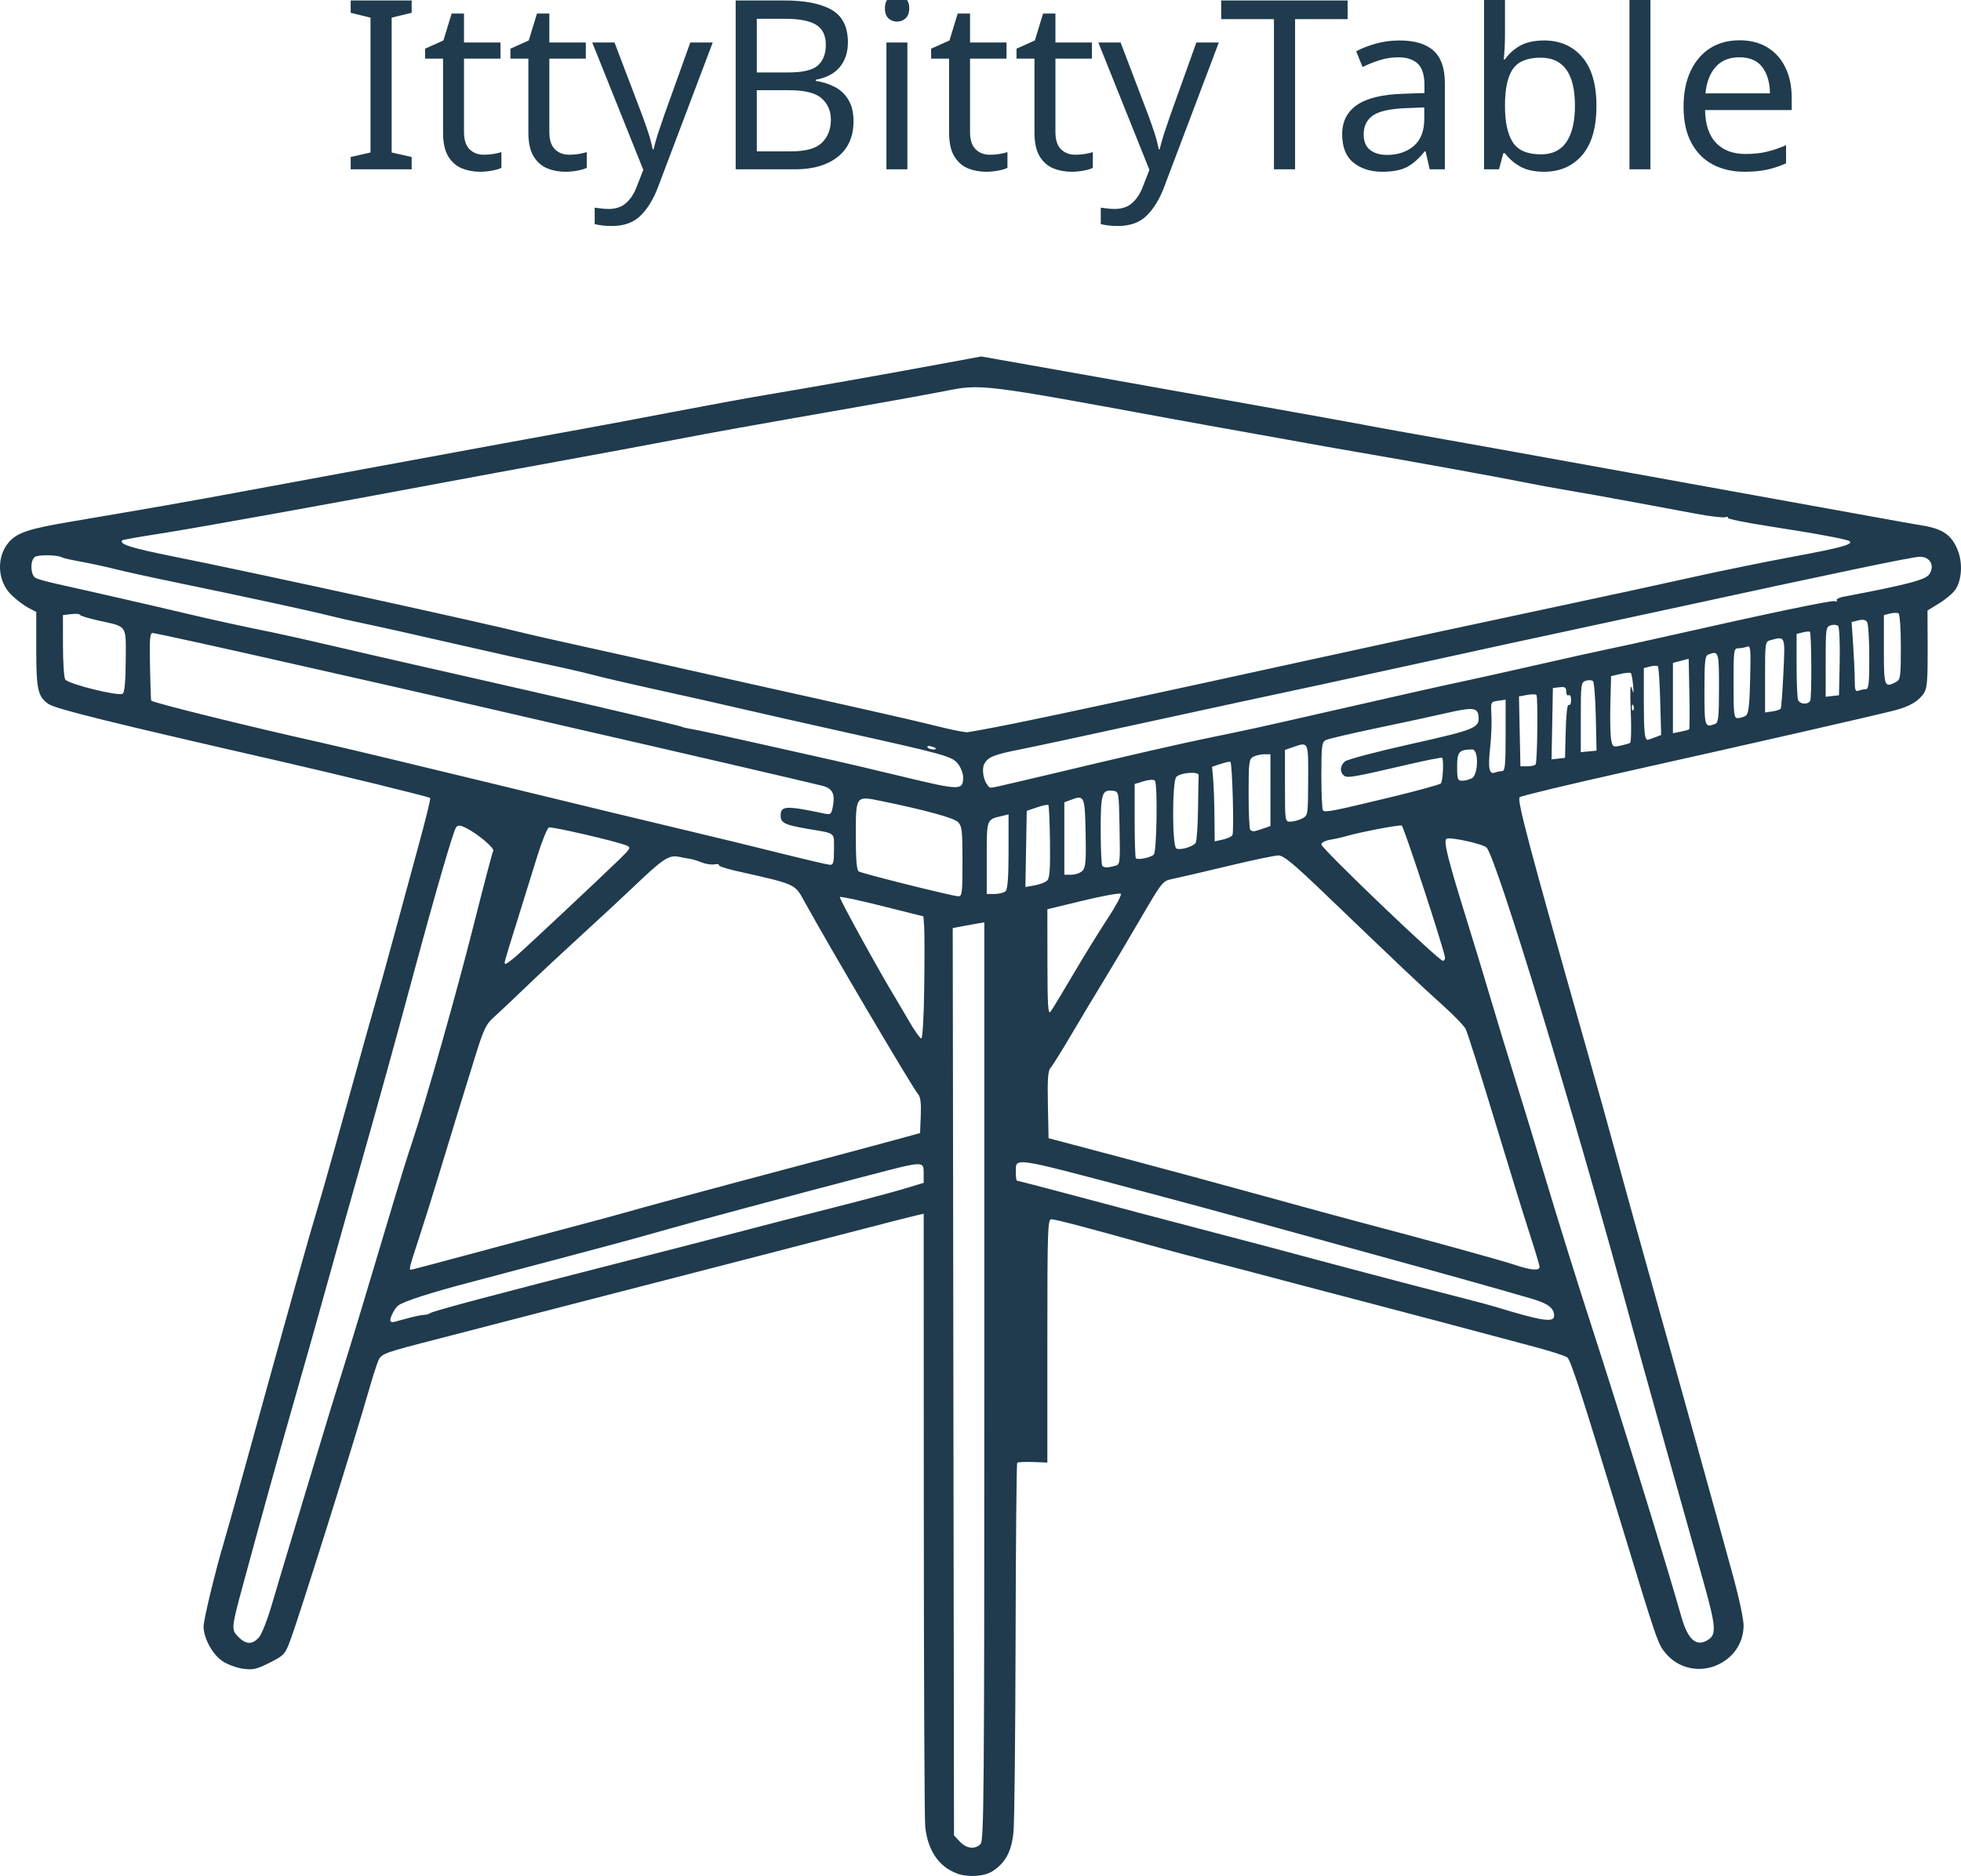
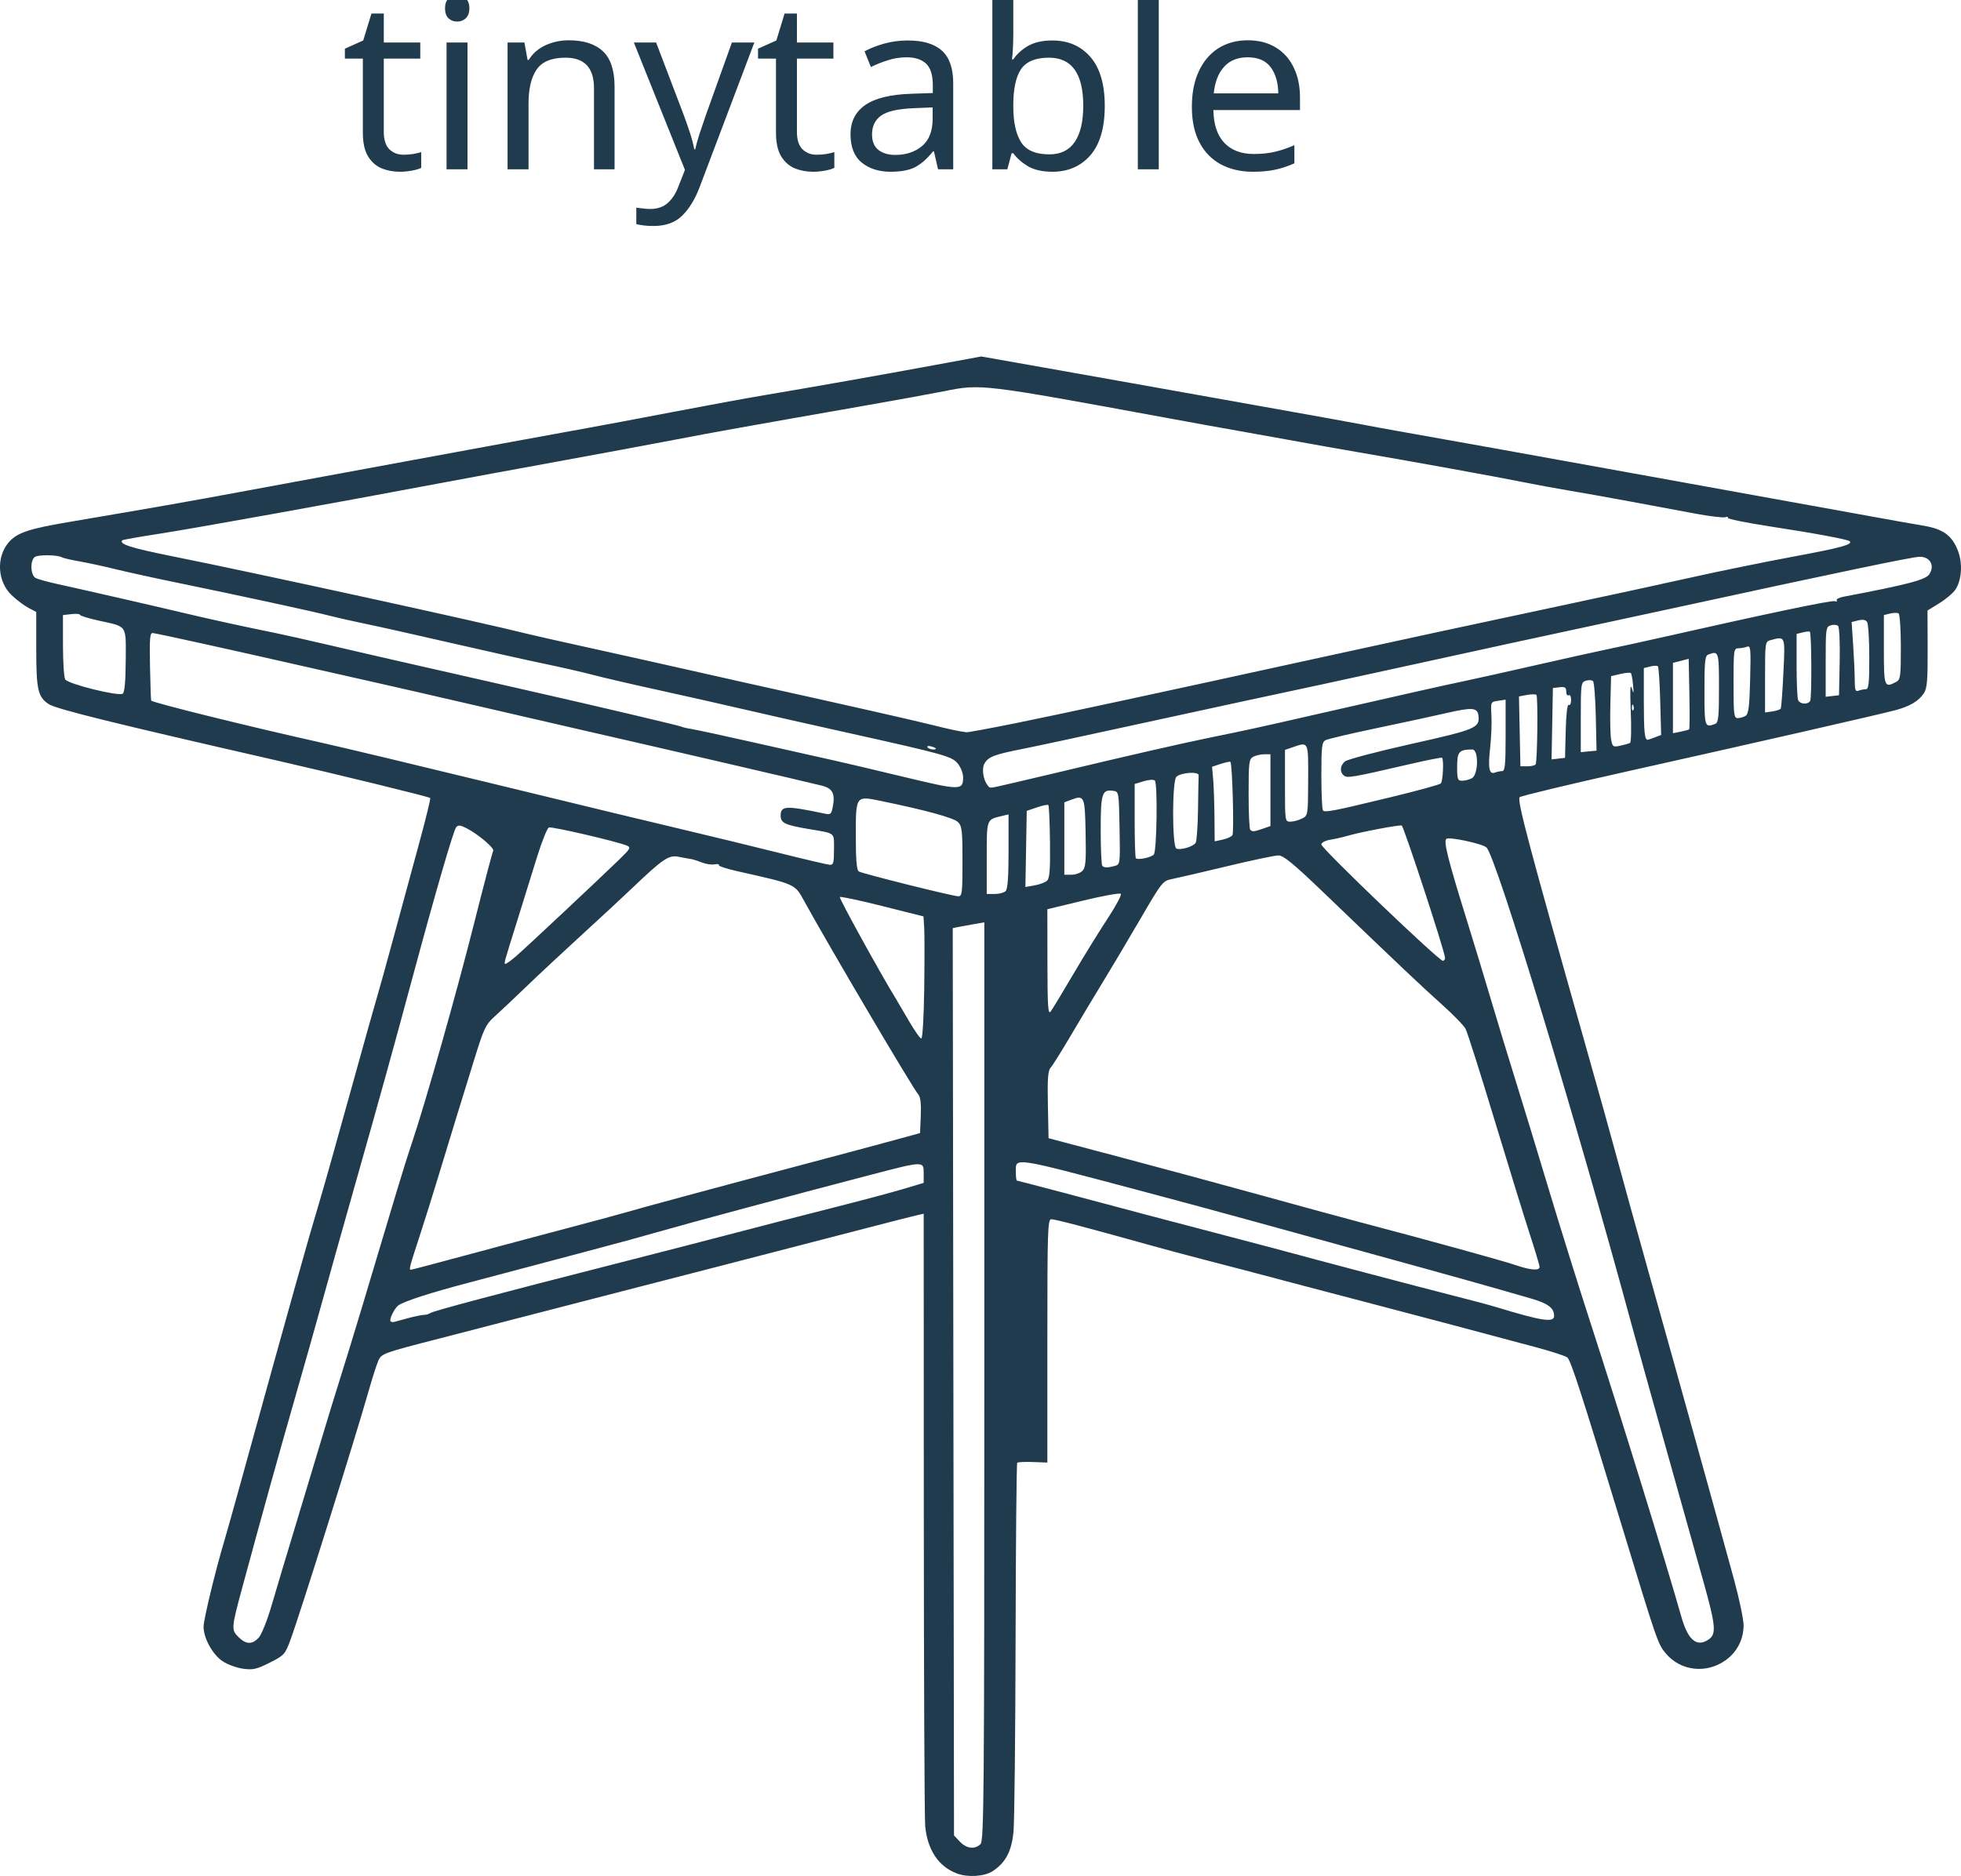
<svg xmlns="http://www.w3.org/2000/svg" width="163.815mm" height="156.729mm" viewBox="0 0 163.815 156.729" version="1.1" id="svg975">
  <defs id="defs972" />
  <g id="layer1" transform="translate(-23.12246,-65.77499)">
    <path style="fill:#1f3b4d;fill-opacity:1;stroke-width:0.202" d="m 103.051,222.295 c -1.516,-0.558 -2.448,-1.949 -2.641,-3.943 -0.059,-0.609 -0.111,-12.371 -0.116,-26.138 l -0.009,-25.031 -0.557,0.122 c -0.306,0.067 -2.152,0.538 -4.102,1.046 -1.95,0.508 -4.912,1.276 -6.583,1.705 -1.671,0.429 -4.269,1.102 -5.773,1.494 -1.504,0.392 -5.013,1.297 -7.798,2.011 -2.785,0.714 -6.841,1.761 -9.013,2.328 -2.172,0.567 -5.18,1.346 -6.684,1.732 -4.612,1.184 -4.777,1.243 -5.042,1.823 -0.133,0.289 -0.502,1.441 -0.82,2.56 -1.153,4.05 -5.756,18.706 -6.532,20.796 -0.444,1.196 -0.522,1.282 -1.728,1.89 -1.088,0.548 -1.396,0.619 -2.223,0.506 -0.528,-0.072 -1.293,-0.35 -1.701,-0.618 -0.841,-0.553 -1.601,-1.928 -1.601,-2.895 0,-0.588 0.999,-4.721 1.735,-7.178 0.166,-0.553 0.714,-2.501 1.219,-4.327 4.488,-16.249 5.747,-20.739 6.771,-24.15 0.316,-1.052 1.451,-5.082 2.523,-8.956 1.072,-3.874 2.075,-7.451 2.229,-7.95 0.154,-0.498 0.795,-2.807 1.424,-5.132 0.629,-2.324 1.588,-5.854 2.13,-7.843 0.542,-1.989 0.948,-3.654 0.902,-3.7 -0.109,-0.108 -7.723,-1.97 -12.811,-3.133 -13.635,-3.115 -18.419,-4.297 -19.046,-4.704 -0.911,-0.592 -1.053,-1.208 -1.053,-4.569 v -3.139 l -0.655,-0.343 c -0.36,-0.189 -0.99,-0.663 -1.399,-1.055 -1.191,-1.14 -1.309,-3.161 -0.259,-4.402 0.688,-0.812 1.667,-1.144 5.092,-1.723 6.84,-1.158 10.109,-1.732 14.235,-2.5 2.395,-0.446 7.089,-1.313 10.431,-1.927 3.342,-0.614 8.492,-1.563 11.444,-2.109 2.952,-0.546 6.188,-1.137 7.191,-1.314 1.003,-0.177 4.147,-0.768 6.988,-1.313 2.841,-0.545 6.304,-1.181 7.697,-1.414 3.653,-0.61 9.836,-1.703 14.302,-2.529 l 3.871,-0.715 5.244,0.927 c 2.884,0.51 6.246,1.107 7.472,1.328 1.225,0.221 5.783,1.034 10.127,1.808 4.345,0.773 8.355,1.496 8.912,1.607 0.946,0.188 3.111,0.577 11.14,2.005 1.782,0.317 6.75,1.214 11.039,1.994 4.289,0.78 9.849,1.786 12.356,2.236 2.507,0.45 6.016,1.085 7.798,1.411 1.782,0.326 3.861,0.696 4.62,0.822 1.648,0.274 2.394,0.816 2.887,2.099 0.404,1.051 0.315,2.441 -0.207,3.233 -0.19,0.289 -0.795,0.802 -1.342,1.14 l -0.996,0.615 0.013,3.206 c 0.01,2.594 -0.048,3.299 -0.306,3.69 -0.444,0.674 -1.181,1.113 -2.405,1.436 -1.489,0.392 -11.893,2.767 -22.288,5.087 -4.887,1.091 -8.974,2.071 -9.082,2.178 -0.239,0.238 0.747,3.954 5.513,20.769 1.02,3.597 2.206,7.854 2.637,9.459 0.431,1.605 1.61,5.862 2.621,9.459 2.146,7.638 5.949,21.326 7.13,25.66 0.452,1.66 0.815,3.406 0.806,3.879 -0.023,1.176 -0.555,2.196 -1.5,2.877 -1.613,1.161 -3.777,0.909 -5.016,-0.583 -0.649,-0.781 -0.713,-0.968 -3.645,-10.6 -3.42,-11.234 -4.281,-13.893 -4.573,-14.115 -0.165,-0.126 -1.322,-0.502 -2.572,-0.837 -6.148,-1.647 -10.314,-2.753 -13.817,-3.667 -2.117,-0.552 -4.669,-1.222 -5.671,-1.488 -4.577,-1.215 -6.029,-1.596 -8.203,-2.154 -1.281,-0.329 -3.423,-0.904 -4.76,-1.277 -5.039,-1.408 -7.754,-2.121 -8.075,-2.121 -0.302,0 -0.331,0.889 -0.331,10.165 v 10.165 l -1.205,-0.045 c -0.663,-0.025 -1.253,0.003 -1.312,0.061 -0.059,0.058 -0.12,6.667 -0.137,14.685 -0.017,8.018 -0.095,15.275 -0.173,16.126 -0.152,1.642 -0.659,2.605 -1.747,3.313 -0.685,0.446 -2.059,0.534 -2.99,0.191 z m 1.98,-2.448 c 0.287,-0.285 0.318,-4.071 0.318,-38.663 v -38.347 l -0.76,0.13 c -0.418,0.071 -1.011,0.179 -1.319,0.24 l -0.559,0.11 0.053,37.904 0.053,37.904 0.491,0.519 c 0.556,0.588 1.252,0.67 1.723,0.203 z M 44.734,202.603 c 0.233,-0.25 0.712,-1.445 1.068,-2.667 0.355,-1.218 1.369,-4.602 2.254,-7.521 0.885,-2.919 1.825,-6.043 2.09,-6.943 0.265,-0.9 0.936,-3.085 1.492,-4.856 0.89,-2.834 1.893,-6.156 4.62,-15.295 0.396,-1.328 0.979,-3.185 1.296,-4.126 1.138,-3.387 3.716,-12.493 5.169,-18.26 0.815,-3.236 1.535,-5.968 1.6,-6.073 0.134,-0.215 -1.287,-1.416 -2.247,-1.9 -0.509,-0.257 -0.681,-0.27 -0.85,-0.068 -0.222,0.266 -1.75,5.522 -3.579,12.314 -1.659,6.163 -2.794,10.257 -4.852,17.509 -1.037,3.653 -2.271,8.045 -2.743,9.761 -0.472,1.716 -1.521,5.429 -2.332,8.251 -1.323,4.606 -2.695,9.543 -4.362,15.698 -0.911,3.362 -0.923,3.517 -0.321,4.115 0.638,0.634 1.147,0.652 1.698,0.061 z m 121.132,0.14 c 0.648,-0.451 0.584,-1.145 -0.447,-4.831 -0.494,-1.764 -1.914,-6.83 -3.156,-11.258 -1.242,-4.428 -2.516,-9.001 -2.831,-10.163 -4.717,-17.402 -11.31,-39.09 -12.13,-39.905 -0.32,-0.318 -3.14,-0.924 -3.359,-0.721 -0.239,0.221 0.135,1.715 1.645,6.57 0.61,1.962 1.552,5.061 2.092,6.887 0.541,1.826 1.451,4.815 2.022,6.641 0.571,1.826 1.814,5.902 2.762,9.056 0.948,3.155 2.532,8.226 3.52,11.27 2.426,7.471 6.351,20.171 7.6,24.589 0.55,1.944 1.294,2.553 2.283,1.864 z M 57.345,175.871 c 0.501,-0.132 1.048,-0.241 1.215,-0.241 0.167,1.1e-4 0.395,-0.067 0.506,-0.15 0.23,-0.171 5.613,-1.603 15.495,-4.123 3.732,-0.952 8.289,-2.127 10.127,-2.612 1.838,-0.485 5.347,-1.389 7.798,-2.009 2.451,-0.62 5.208,-1.354 6.127,-1.631 l 1.671,-0.503 v -0.799 c 0,-1.032 0.021,-1.033 -4.438,0.131 -6.639,1.732 -15.511,4.116 -18.044,4.849 -0.947,0.274 -2.907,0.811 -4.355,1.195 -1.448,0.384 -3.772,1.001 -5.165,1.373 -1.393,0.371 -4.081,1.083 -5.975,1.582 -3.201,0.843 -5.361,1.538 -5.894,1.897 -0.271,0.183 -0.689,0.944 -0.689,1.257 0,0.125 0.16,0.182 0.354,0.126 0.195,-0.056 0.765,-0.211 1.266,-0.343 z m 95.603,-0.147 c 0,-0.667 -0.494,-1.041 -1.924,-1.458 -3.039,-0.885 -7.132,-2.033 -12.862,-3.606 -3.286,-0.902 -7.889,-2.171 -10.229,-2.82 -2.339,-0.649 -6.715,-1.831 -9.722,-2.629 -10.672,-2.828 -10.229,-2.763 -10.229,-1.497 0,0.385 0.04,0.701 0.089,0.701 0.08,0 7.087,1.848 10.747,2.835 0.78,0.21 3.15,0.832 5.266,1.383 2.117,0.55 4.486,1.173 5.266,1.384 4.476,1.211 11.968,3.191 14.685,3.88 1.727,0.438 3.55,0.922 4.051,1.076 3.807,1.164 4.861,1.327 4.861,0.751 z m -90.985,-5.051 c 2.417,-0.654 6.173,-1.657 8.345,-2.23 2.172,-0.573 4.36,-1.162 4.861,-1.31 1.386,-0.409 7.704,-2.115 14.584,-3.94 3.398,-0.901 7.089,-1.889 8.203,-2.195 l 2.025,-0.556 0.06,-1.459 c 0.042,-1.029 -0.023,-1.556 -0.222,-1.787 -0.472,-0.548 -7.468,-12.408 -9.48,-16.071 -0.838,-1.526 -0.659,-1.445 -5.695,-2.579 -0.86,-0.194 -1.524,-0.417 -1.475,-0.496 0.049,-0.079 -0.113,-0.105 -0.361,-0.058 -0.248,0.047 -0.723,-0.024 -1.057,-0.158 -0.334,-0.134 -0.744,-0.264 -0.911,-0.288 -0.167,-0.024 -0.625,-0.108 -1.018,-0.187 -0.83,-0.166 -1.312,0.157 -3.843,2.573 -0.836,0.798 -2.75,2.573 -4.254,3.946 -1.504,1.373 -3.6,3.33 -4.659,4.349 -1.058,1.019 -2.266,2.158 -2.684,2.531 -0.672,0.599 -0.858,0.995 -1.598,3.393 -0.461,1.493 -1.147,3.711 -1.524,4.929 -0.377,1.218 -1.052,3.429 -1.499,4.915 -0.447,1.486 -1.174,3.803 -1.615,5.15 -0.831,2.539 -0.876,2.715 -0.69,2.715 0.061,0 2.089,-0.535 4.507,-1.189 z m 89.77,0.955 c 0,-0.129 -0.358,-1.329 -0.795,-2.667 -0.437,-1.338 -1.767,-5.646 -2.956,-9.573 -1.189,-3.927 -2.281,-7.369 -2.428,-7.648 -0.147,-0.279 -1.026,-1.186 -1.955,-2.017 -1.675,-1.498 -3.504,-3.228 -9.845,-9.316 -2.575,-2.472 -3.411,-3.162 -3.834,-3.162 -0.297,0 -2.233,0.407 -4.302,0.905 -2.069,0.498 -4.127,0.977 -4.572,1.064 -0.794,0.156 -0.848,0.224 -2.682,3.371 -1.029,1.767 -2.426,4.118 -3.104,5.225 -0.678,1.107 -1.873,3.099 -2.655,4.428 -0.782,1.328 -1.553,2.561 -1.713,2.739 -0.228,0.255 -0.278,0.917 -0.233,3.109 l 0.057,2.785 6.178,1.636 c 3.398,0.9 8.73,2.343 11.849,3.206 3.119,0.863 6.811,1.868 8.203,2.234 5.184,1.359 11.682,3.152 12.761,3.519 1.282,0.437 2.026,0.496 2.026,0.159 z m -51.405,-23.262 c 0.032,-2.297 0.031,-4.592 -0.002,-5.101 l -0.06,-0.925 -3.438,-0.865 c -1.891,-0.476 -3.488,-0.815 -3.549,-0.755 -0.087,0.086 3.447,6.5 4.684,8.501 0.137,0.221 0.628,1.059 1.093,1.862 0.464,0.802 0.927,1.459 1.03,1.459 0.105,0 0.211,-1.819 0.244,-4.176 z m 12.427,-1.155 c 0.884,-1.507 2.181,-3.61 2.882,-4.673 0.701,-1.063 1.202,-2.002 1.114,-2.087 -0.088,-0.085 -1.505,0.171 -3.148,0.568 l -2.988,0.723 0.006,4.444 c 0.005,3.656 0.052,4.384 0.266,4.105 0.143,-0.187 0.983,-1.573 1.867,-3.08 z m -46.525,-1.543 c 0.8,-0.691 6.997,-6.499 8.635,-8.093 0.929,-0.905 0.979,-1 0.608,-1.156 -0.818,-0.344 -6.246,-1.604 -6.497,-1.509 -0.142,0.054 -0.59,1.168 -0.994,2.475 -0.404,1.307 -1.131,3.645 -1.615,5.194 -1.197,3.831 -1.167,3.723 -1.011,3.723 0.076,0 0.47,-0.286 0.874,-0.635 z m 77.608,0.127 c -0.098,-0.762 -3.431,-10.929 -3.621,-11.045 -0.144,-0.089 -3.508,0.552 -4.588,0.873 -0.334,0.1 -0.949,0.238 -1.367,0.308 -0.433,0.072 -0.76,0.242 -0.76,0.394 0,0.338 9.904,9.817 10.166,9.73 0.107,-0.035 0.183,-0.153 0.169,-0.261 z m -40.312,-8.045 c 0,-2.577 -0.044,-2.962 -0.377,-3.292 -0.355,-0.353 -2.713,-0.999 -6.443,-1.765 -2.113,-0.434 -2.092,-0.464 -2.092,2.957 0,1.961 0.072,2.825 0.245,2.932 0.301,0.185 7.819,2.063 8.312,2.077 0.322,0.009 0.354,-0.259 0.354,-2.908 z m 3.605,2.475 c 0.168,-0.167 0.243,-1.195 0.243,-3.325 v -3.083 l -0.557,0.132 c -1.298,0.308 -1.266,0.219 -1.266,3.505 v 3.012 h 0.668 c 0.368,0 0.778,-0.109 0.911,-0.241 z m 3.46,-0.872 c 0.217,-0.203 0.272,-0.931 0.244,-3.24 -0.02,-1.638 -0.081,-3.022 -0.136,-3.077 -0.055,-0.054 -0.483,0.033 -0.953,0.194 l -0.853,0.293 -0.056,3.18 -0.056,3.18 0.765,-0.134 c 0.421,-0.074 0.891,-0.252 1.045,-0.396 z m 2.952,-0.818 c 0.272,-0.27 0.315,-0.778 0.268,-3.167 -0.061,-3.103 -0.101,-3.192 -1.237,-2.763 l -0.541,0.204 v 3.024 3.024 h 0.593 c 0.326,0 0.739,-0.145 0.917,-0.322 z m 2.698,-0.41 c 0.457,-0.122 0.46,-0.149 0.405,-3.167 -0.055,-3.007 -0.061,-3.045 -0.523,-3.11 -0.946,-0.133 -1.052,0.198 -1.052,3.277 0,1.573 0.061,2.92 0.135,2.994 0.166,0.164 0.434,0.166 1.035,0.006 z M 92.791,136.747 c 0,-1.469 0.195,-1.316 -2.197,-1.722 -1.896,-0.322 -2.259,-0.499 -2.259,-1.1 0,-0.838 0.426,-0.858 3.683,-0.172 0.493,0.104 0.556,0.048 0.678,-0.593 0.201,-1.065 -0.025,-1.511 -0.879,-1.734 -0.952,-0.248 -14.428,-3.374 -20.496,-4.755 -0.724,-0.165 -4.279,-0.986 -7.899,-1.824 -3.621,-0.838 -7.312,-1.686 -8.203,-1.884 -0.891,-0.198 -4.036,-0.909 -6.988,-1.58 -6.066,-1.38 -11.908,-2.666 -12.343,-2.718 -0.243,-0.029 -0.282,0.429 -0.235,2.783 0.031,1.55 0.075,2.837 0.098,2.861 0.188,0.191 8.096,2.148 14.1,3.489 2,0.447 8.118,1.91 15.09,3.608 7.11,1.732 12.462,3.024 16.001,3.861 1.894,0.448 5.175,1.247 7.292,1.776 2.117,0.529 4.008,0.972 4.203,0.985 0.304,0.02 0.354,-0.164 0.354,-1.281 z m 26.72,0.418 c 0.249,-0.299 0.325,-5.932 0.083,-6.172 -0.102,-0.102 -0.499,-0.079 -0.932,0.053 l -0.754,0.23 v 3.052 c 0,1.679 0.045,3.097 0.1,3.152 0.172,0.171 1.295,-0.064 1.504,-0.315 z m 3.493,-0.972 c 0.09,-0.14 0.178,-1.41 0.197,-2.821 0.018,-1.411 0.043,-2.679 0.054,-2.818 0.028,-0.344 -1.495,-0.241 -1.865,0.126 -0.355,0.353 -0.359,5.765 -0.004,5.983 0.292,0.179 1.411,-0.146 1.618,-0.471 z m 3.068,-0.633 c 0.153,-0.21 -0.003,-5.969 -0.165,-6.131 -0.04,-0.04 -0.402,0.035 -0.803,0.167 l -0.73,0.239 0.091,1.038 c 0.05,0.571 0.099,1.974 0.109,3.117 l 0.018,2.079 0.658,-0.142 c 0.362,-0.078 0.732,-0.244 0.823,-0.368 z m 2.54,-0.548 0.638,-0.221 v -2.999 -2.999 h -0.52 c -0.286,0 -0.696,0.094 -0.911,0.208 -0.359,0.191 -0.392,0.447 -0.392,3.086 0,1.583 0.061,2.938 0.135,3.012 0.182,0.181 0.306,0.171 1.05,-0.087 z m 3.271,-0.845 c 0.505,-0.254 0.506,-0.265 0.519,-3.217 0.015,-3.273 0.045,-3.207 -1.299,-2.742 l -0.638,0.221 v 2.999 c 0,2.977 0.003,2.999 0.456,2.996 0.251,-0.002 0.684,-0.118 0.962,-0.258 z m 7.381,-1.778 c 2.221,-0.537 4.12,-1.057 4.22,-1.156 0.174,-0.173 0.262,-1.991 0.104,-2.148 -0.043,-0.042 -1.258,0.197 -2.701,0.532 -4.809,1.116 -5.217,1.186 -5.5,0.953 -0.368,-0.303 -0.327,-0.829 0.092,-1.182 0.195,-0.164 2.679,-0.819 5.519,-1.454 5.43,-1.214 5.749,-1.347 5.629,-2.36 -0.081,-0.687 -0.509,-0.723 -2.675,-0.223 -1.012,0.234 -3.618,0.797 -5.79,1.251 -2.172,0.454 -4.109,0.91 -4.304,1.012 -0.311,0.163 -0.354,0.523 -0.354,2.963 0,1.527 0.062,2.838 0.137,2.913 0.183,0.182 0.871,0.047 5.623,-1.102 z m -35.687,-1.686 c 0,-0.297 -0.18,-0.781 -0.401,-1.075 -0.49,-0.654 -0.946,-0.784 -9.372,-2.659 -3.509,-0.781 -7.474,-1.677 -8.811,-1.992 -1.337,-0.314 -4.345,-0.992 -6.684,-1.506 -2.339,-0.514 -4.892,-1.105 -5.671,-1.314 -0.78,-0.209 -2.603,-0.626 -4.051,-0.928 -1.448,-0.302 -4.957,-1.084 -7.798,-1.738 -2.841,-0.654 -6.021,-1.366 -7.066,-1.581 -1.046,-0.216 -2.431,-0.528 -3.078,-0.695 -1.398,-0.36 -7.317,-1.643 -12.541,-2.718 -2.061,-0.424 -4.476,-0.953 -5.368,-1.175 -0.891,-0.222 -2.212,-0.508 -2.934,-0.636 -0.723,-0.127 -1.393,-0.28 -1.489,-0.339 -0.362,-0.222 -2.035,-0.244 -2.295,-0.03 -0.401,0.33 -0.343,1.53 0.085,1.752 0.195,0.101 1.038,0.333 1.874,0.515 2.054,0.448 8.142,1.842 10.634,2.436 2.098,0.5 5.111,1.158 7.393,1.615 0.724,0.145 2.912,0.637 4.861,1.093 1.95,0.456 4.912,1.138 6.583,1.515 1.671,0.377 4.451,1.009 6.178,1.404 1.727,0.395 3.732,0.852 4.456,1.016 4.369,0.985 11.841,2.748 11.962,2.822 0.079,0.048 0.478,0.141 0.888,0.206 0.409,0.065 2.949,0.616 5.644,1.225 2.695,0.609 5.492,1.236 6.216,1.394 0.724,0.158 3.322,0.77 5.773,1.36 4.801,1.157 5.013,1.158 5.013,0.034 z m 4.144,0.495 c 0.979,-0.227 2.509,-0.586 3.401,-0.8 6.025,-1.442 10.721,-2.518 13.166,-3.016 3.094,-0.63 3.753,-0.775 9.013,-1.975 7.167,-1.636 10.67,-2.422 12.153,-2.73 0.836,-0.173 3.524,-0.772 5.975,-1.331 2.451,-0.559 5.14,-1.156 5.975,-1.326 0.836,-0.17 2.886,-0.618 4.557,-0.996 8.916,-2.014 14.18,-3.116 14.428,-3.022 0.153,0.058 0.229,0.028 0.169,-0.068 -0.06,-0.096 0.186,-0.23 0.546,-0.299 5.349,-1.016 6.878,-1.416 7.183,-1.878 0.481,-0.729 0.077,-1.469 -0.801,-1.465 -0.586,0.002 -6.9,1.32 -20.715,4.324 -2.339,0.509 -5.712,1.236 -7.494,1.616 -3.46,0.738 -7.925,1.709 -14.786,3.213 -4.861,1.066 -9.234,2.012 -13.47,2.913 -1.615,0.344 -5.99,1.294 -9.722,2.111 -3.732,0.818 -7.722,1.673 -8.866,1.9 -2.295,0.456 -2.771,0.645 -3.085,1.228 -0.221,0.41 -0.088,1.327 0.256,1.76 0.245,0.309 0.011,0.327 2.117,-0.16 z m 38.354,-0.4 c 0.552,-0.294 0.585,-2.409 0.037,-2.405 -1.108,0.009 -1.266,0.187 -1.266,1.429 0,1.062 0.043,1.184 0.418,1.184 0.23,0 0.595,-0.094 0.81,-0.208 z m 2.535,-0.597 c 0.235,0 0.287,-0.542 0.287,-2.984 v -2.984 l -0.625,0.091 c -0.623,0.091 -0.625,0.095 -0.56,1.223 0.036,0.623 -0.012,1.832 -0.107,2.687 -0.192,1.725 -0.087,2.273 0.399,2.088 0.175,-0.067 0.448,-0.122 0.606,-0.122 z m 2.794,-0.564 c 0.147,-0.237 0.208,-5.661 0.065,-5.803 -0.067,-0.067 -0.423,-0.065 -0.79,0.003 l -0.668,0.124 0.061,2.919 0.061,2.919 h 0.585 c 0.322,0 0.63,-0.073 0.686,-0.161 z m 2.513,-2.815 c 0.035,-1.397 0.133,-2.226 0.253,-2.152 0.108,0.066 0.196,-0.117 0.196,-0.407 0,-0.3 -0.087,-0.473 -0.203,-0.403 -0.111,0.068 -0.203,-0.068 -0.203,-0.303 0,-0.348 -0.104,-0.416 -0.557,-0.364 l -0.557,0.064 -0.056,2.982 -0.056,2.982 0.563,-0.064 0.562,-0.064 z m 2.514,-1.149 c -0.034,-1.55 -0.139,-2.894 -0.233,-2.988 -0.094,-0.094 -0.363,-0.111 -0.597,-0.037 -0.406,0.128 -0.425,0.264 -0.425,3.052 v 2.917 l 0.658,-0.063 0.658,-0.063 z m -55.133,2.64 c 0,-0.042 -0.182,-0.125 -0.405,-0.182 -0.223,-0.058 -0.354,-0.023 -0.292,0.077 0.109,0.175 0.697,0.264 0.697,0.105 z m 57.994,-0.47 c 0.091,-0.054 0.118,-1.243 0.059,-2.643 -0.071,-1.701 -0.045,-2.345 0.08,-1.942 0.167,0.54 0.178,0.512 0.11,-0.268 -0.042,-0.48 -0.125,-0.92 -0.184,-0.979 -0.059,-0.059 -0.454,-0.025 -0.878,0.074 l -0.771,0.181 -0.061,2.307 c -0.033,1.269 -0.005,2.608 0.062,2.975 0.116,0.63 0.159,0.66 0.77,0.53 0.356,-0.076 0.721,-0.182 0.813,-0.235 z m 2.063,-0.459 0.534,-0.202 -0.077,-2.812 c -0.042,-1.547 -0.129,-2.864 -0.193,-2.927 -0.064,-0.064 -0.355,-0.056 -0.646,0.017 l -0.53,0.132 v 2.863 c 0,2.477 0.068,3.131 0.324,3.131 0.03,0 0.295,-0.091 0.588,-0.202 z m -53.352,-1.195 c 3.478,-0.702 12.377,-2.619 24.791,-5.339 6.886,-1.509 13.276,-2.887 20.66,-4.456 3.899,-0.828 8.867,-1.905 11.039,-2.392 2.172,-0.487 5.955,-1.259 8.406,-1.716 4.05,-0.755 5.014,-1.018 4.741,-1.29 -0.153,-0.152 -2.884,-0.66 -6.705,-1.247 -1.972,-0.303 -3.539,-0.624 -3.483,-0.713 0.056,-0.09 -0.033,-0.112 -0.196,-0.05 -0.164,0.062 -1.285,-0.07 -2.492,-0.295 -1.207,-0.225 -3.653,-0.68 -5.435,-1.012 -1.782,-0.332 -4.107,-0.747 -5.165,-0.922 -1.058,-0.175 -2.79,-0.494 -3.848,-0.709 -2.068,-0.42 -9.259,-1.723 -13.875,-2.515 -1.56,-0.268 -3.61,-0.63 -4.557,-0.806 -0.947,-0.176 -2.998,-0.544 -4.557,-0.818 -1.56,-0.275 -4.522,-0.81 -6.583,-1.189 -15.654,-2.881 -15.668,-2.883 -18.736,-2.262 -0.891,0.18 -3.99,0.744 -6.887,1.251 -10.094,1.77 -12.176,2.144 -15.698,2.819 -1.95,0.374 -6.325,1.186 -9.722,1.806 -3.398,0.619 -7.818,1.435 -9.824,1.813 -8.881,1.672 -20.51,3.767 -23.353,4.207 -1.704,0.263 -3.135,0.515 -3.179,0.559 -0.319,0.317 0.726,0.649 4.256,1.355 6.773,1.354 25.901,5.534 29.568,6.462 0.446,0.113 2.633,0.606 4.861,1.096 2.228,0.49 5.92,1.313 8.203,1.829 2.284,0.516 4.699,1.059 5.368,1.208 8.244,1.827 13.51,3.017 15.09,3.41 1.756,0.436 2.546,0.606 3.161,0.682 0.123,0.015 1.992,-0.33 4.152,-0.766 z m 56.228,0.517 c 0.039,-0.039 0.046,-1.38 0.015,-2.979 l -0.056,-2.909 -0.658,0.17 -0.658,0.17 v 2.938 2.938 l 0.644,-0.128 c 0.354,-0.07 0.675,-0.16 0.714,-0.198 z m 2.17,-0.45 c 0.272,-0.104 0.32,-0.563 0.32,-3.019 0,-3.033 -0.024,-3.107 -0.895,-2.774 -0.272,0.104 -0.32,0.563 -0.32,3.019 0,3.033 0.024,3.107 0.895,2.774 z m 2.548,-0.678 c 0.241,-0.151 0.318,-0.782 0.375,-3.045 0.065,-2.608 0.041,-2.843 -0.27,-2.724 -0.187,0.071 -0.515,0.13 -0.729,0.13 -0.365,0 -0.389,0.176 -0.389,2.918 0,2.646 0.033,2.918 0.354,2.915 0.195,-0.002 0.491,-0.089 0.658,-0.194 z m 2.929,-0.595 c 0.049,-0.078 0.149,-1.426 0.224,-2.996 0.149,-3.13 0.177,-3.061 -1.077,-2.727 -0.446,0.119 -0.456,0.182 -0.456,3.082 v 2.96 l 0.61,-0.089 c 0.336,-0.049 0.65,-0.153 0.698,-0.231 z m -12.31,-0.252 c -0.065,-0.161 -0.113,-0.113 -0.122,0.122 -0.009,0.212 0.039,0.331 0.106,0.264 0.067,-0.067 0.074,-0.24 0.016,-0.386 z m 14.768,-0.395 c 0.144,-0.232 0.122,-5.633 -0.024,-5.778 -0.042,-0.042 -0.309,-0.019 -0.593,0.052 l -0.516,0.129 v 2.596 c 0,1.428 0.055,2.739 0.123,2.914 0.143,0.369 0.799,0.426 1.01,0.087 z M 33.626,120.939 c 0.015,-3.005 0.169,-2.78 -2.258,-3.313 -0.863,-0.19 -1.57,-0.408 -1.57,-0.485 0,-0.077 -0.319,-0.104 -0.709,-0.058 l -0.709,0.082 0.003,2.544 c 0.002,1.399 0.085,2.673 0.186,2.831 0.247,0.388 4.495,1.438 4.807,1.189 0.157,-0.125 0.241,-1.065 0.249,-2.789 z m 143.178,0.122 c 0.031,-1.541 -0.028,-2.886 -0.132,-2.988 -0.103,-0.103 -0.38,-0.127 -0.614,-0.053 -0.407,0.128 -0.425,0.264 -0.425,3.052 v 2.918 l 0.557,-0.064 0.557,-0.064 z m 2.188,2.298 c 0.234,0 0.287,-0.497 0.284,-2.667 -0.002,-1.467 -0.083,-2.792 -0.181,-2.945 -0.121,-0.19 -0.356,-0.234 -0.736,-0.14 l -0.558,0.139 0.13,1.951 c 0.071,1.073 0.131,2.391 0.131,2.928 5.8e-4,0.808 0.056,0.956 0.321,0.855 0.176,-0.067 0.45,-0.122 0.608,-0.122 z m 2.529,-0.611 c 0.357,-0.19 0.392,-0.445 0.392,-2.906 0,-1.495 -0.086,-2.751 -0.193,-2.817 -0.106,-0.065 -0.425,-0.061 -0.709,0.01 l -0.516,0.129 v 2.896 c 0,3.1 0.043,3.211 1.026,2.688 z" id="path836" />
    <text xml:space="preserve" style="font-style:normal;font-weight:normal;font-size:19.756px;line-height:1.25;font-family:sans-serif;fill:#000000;fill-opacity:1;stroke:none;stroke-width:0.265" x="51.621" y="79.92" id="text2339">
-       <tspan id="tspan2337" style="font-style:normal;font-variant:normal;font-weight:normal;font-stretch:normal;font-size:19.756px;font-family:'Hasklug Nerd Font';-inkscape-font-specification:'Hasklug Nerd Font';fill:#1f3b4d;fill-opacity:1;stroke-width:0.265" x="51.621" y="79.92">IttyBittyTable</tspan>
+       <tspan id="tspan2337" style="font-style:normal;font-variant:normal;font-weight:normal;font-stretch:normal;font-size:19.756px;font-family:'Hasklug Nerd Font';-inkscape-font-specification:'Hasklug Nerd Font';fill:#1f3b4d;fill-opacity:1;stroke-width:0.265" x="51.621" y="79.92">tinytable</tspan>
    </text>
  </g>
</svg>
